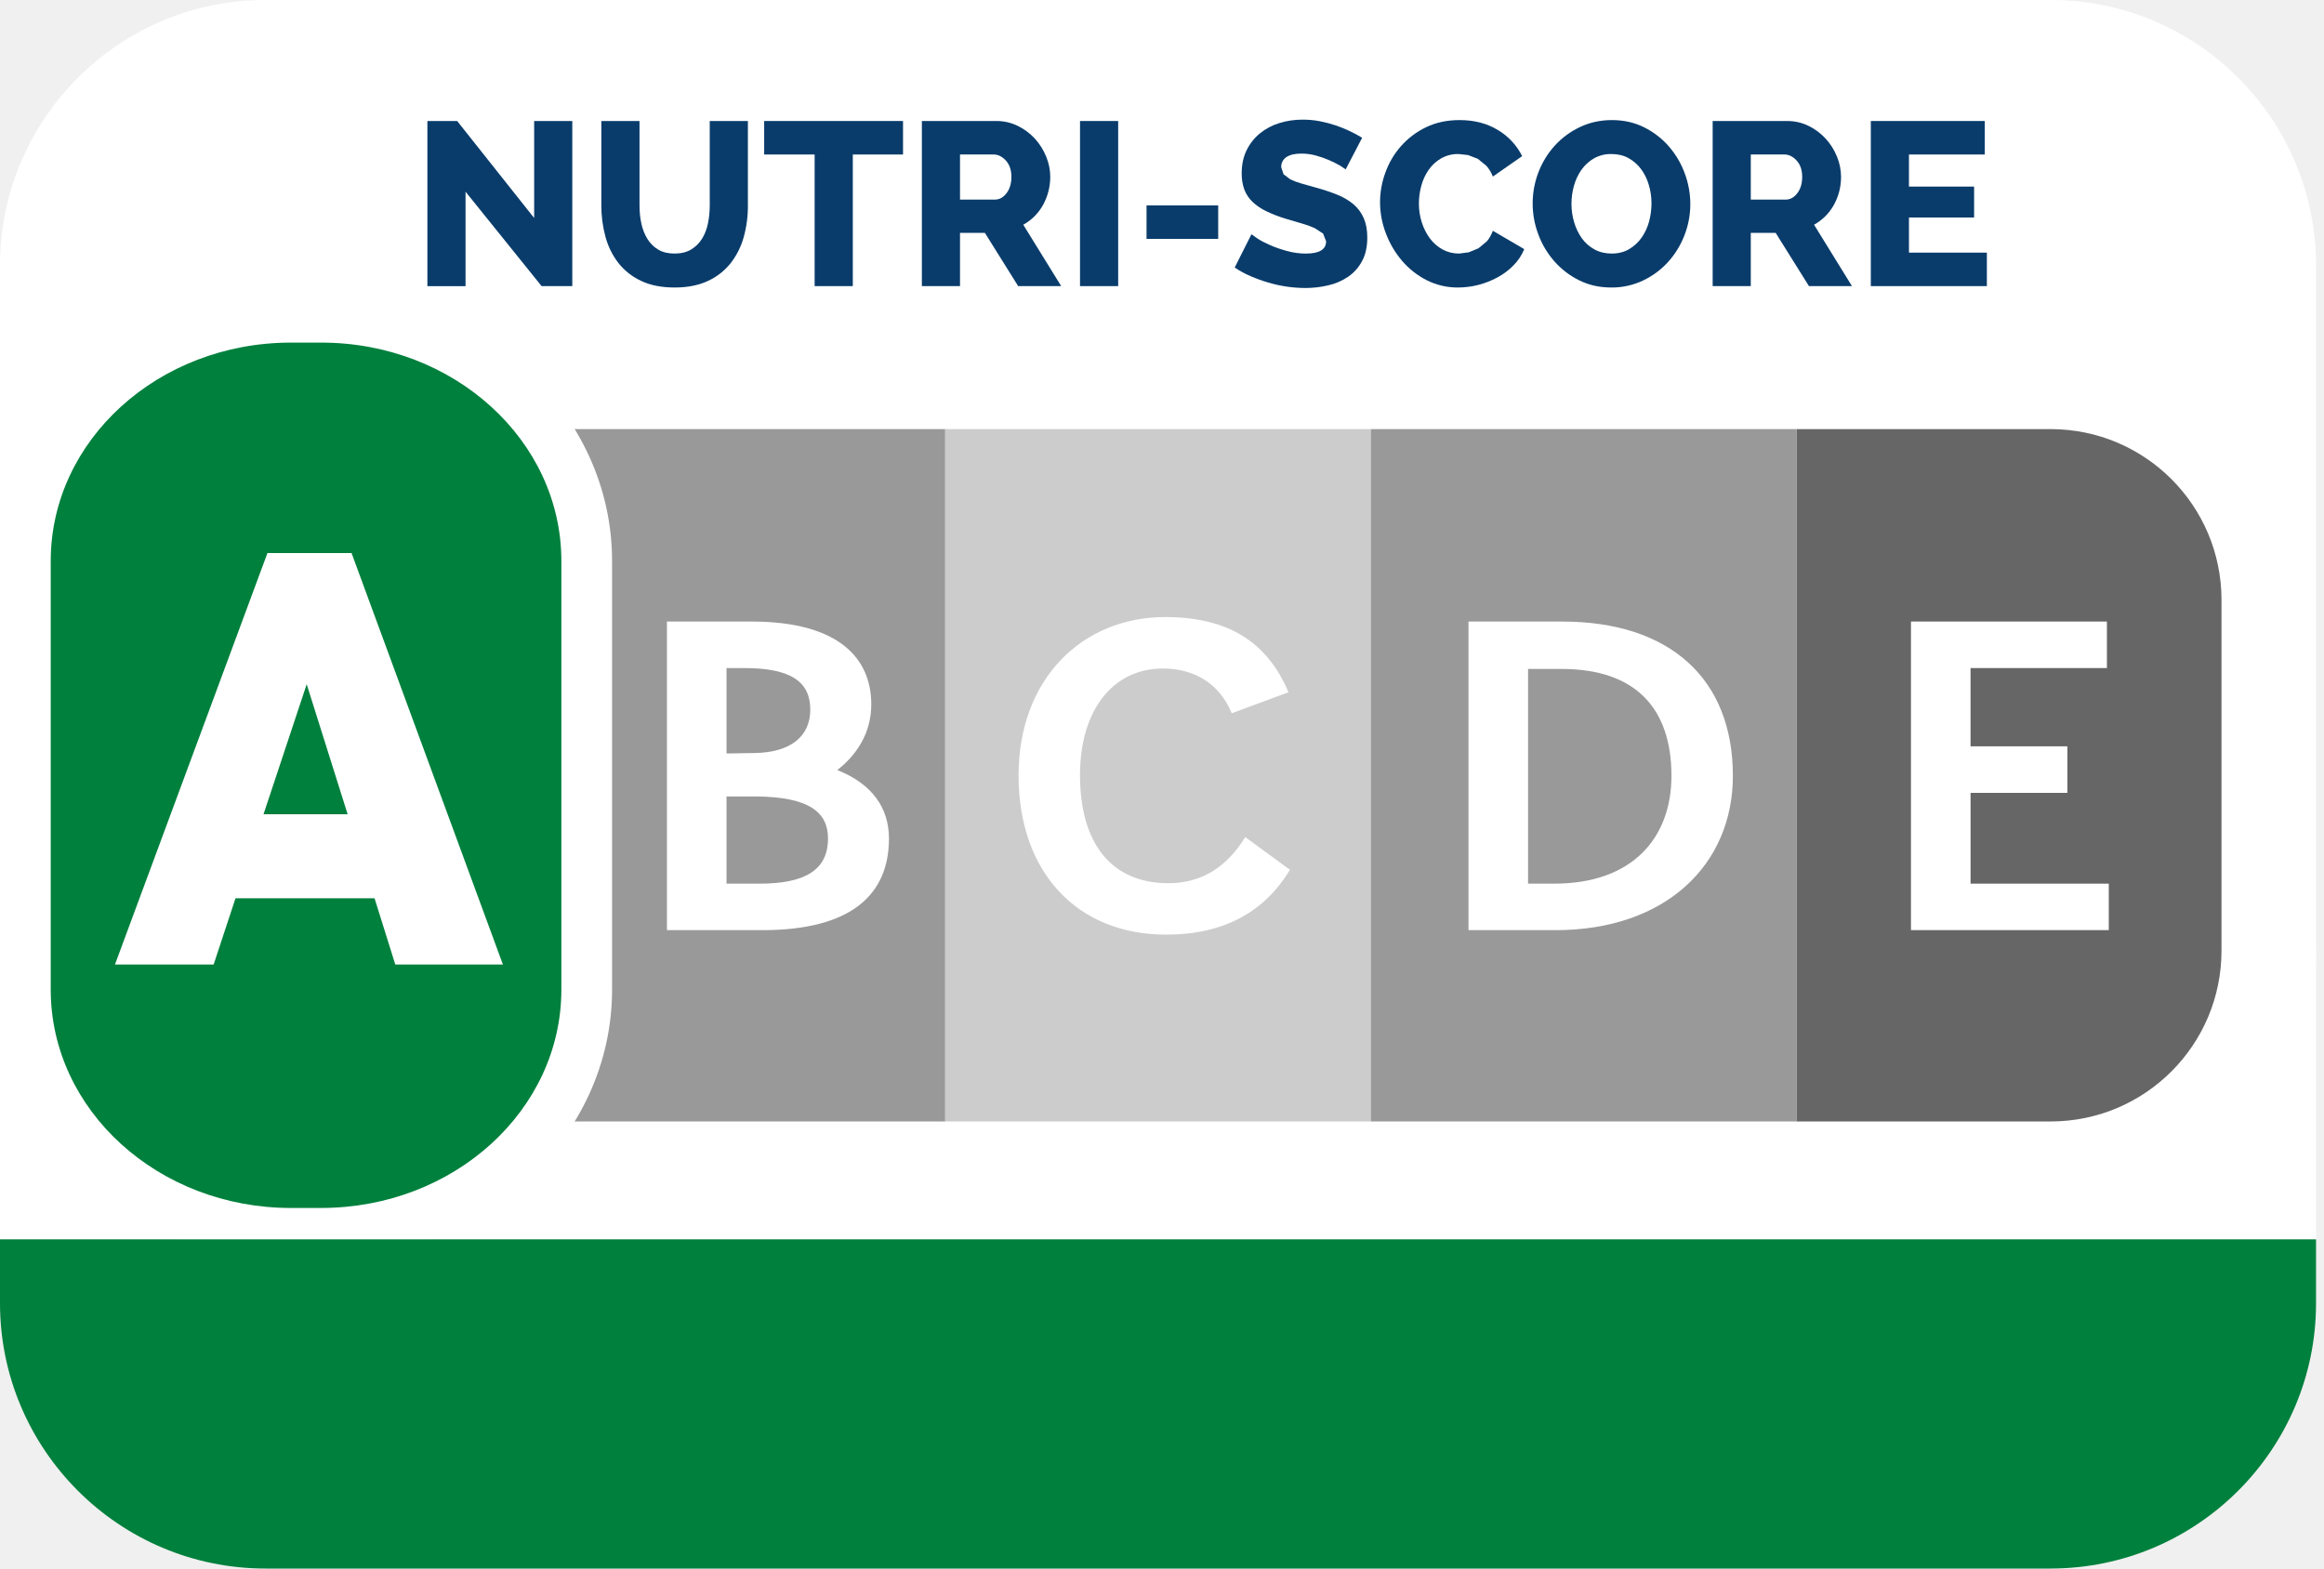
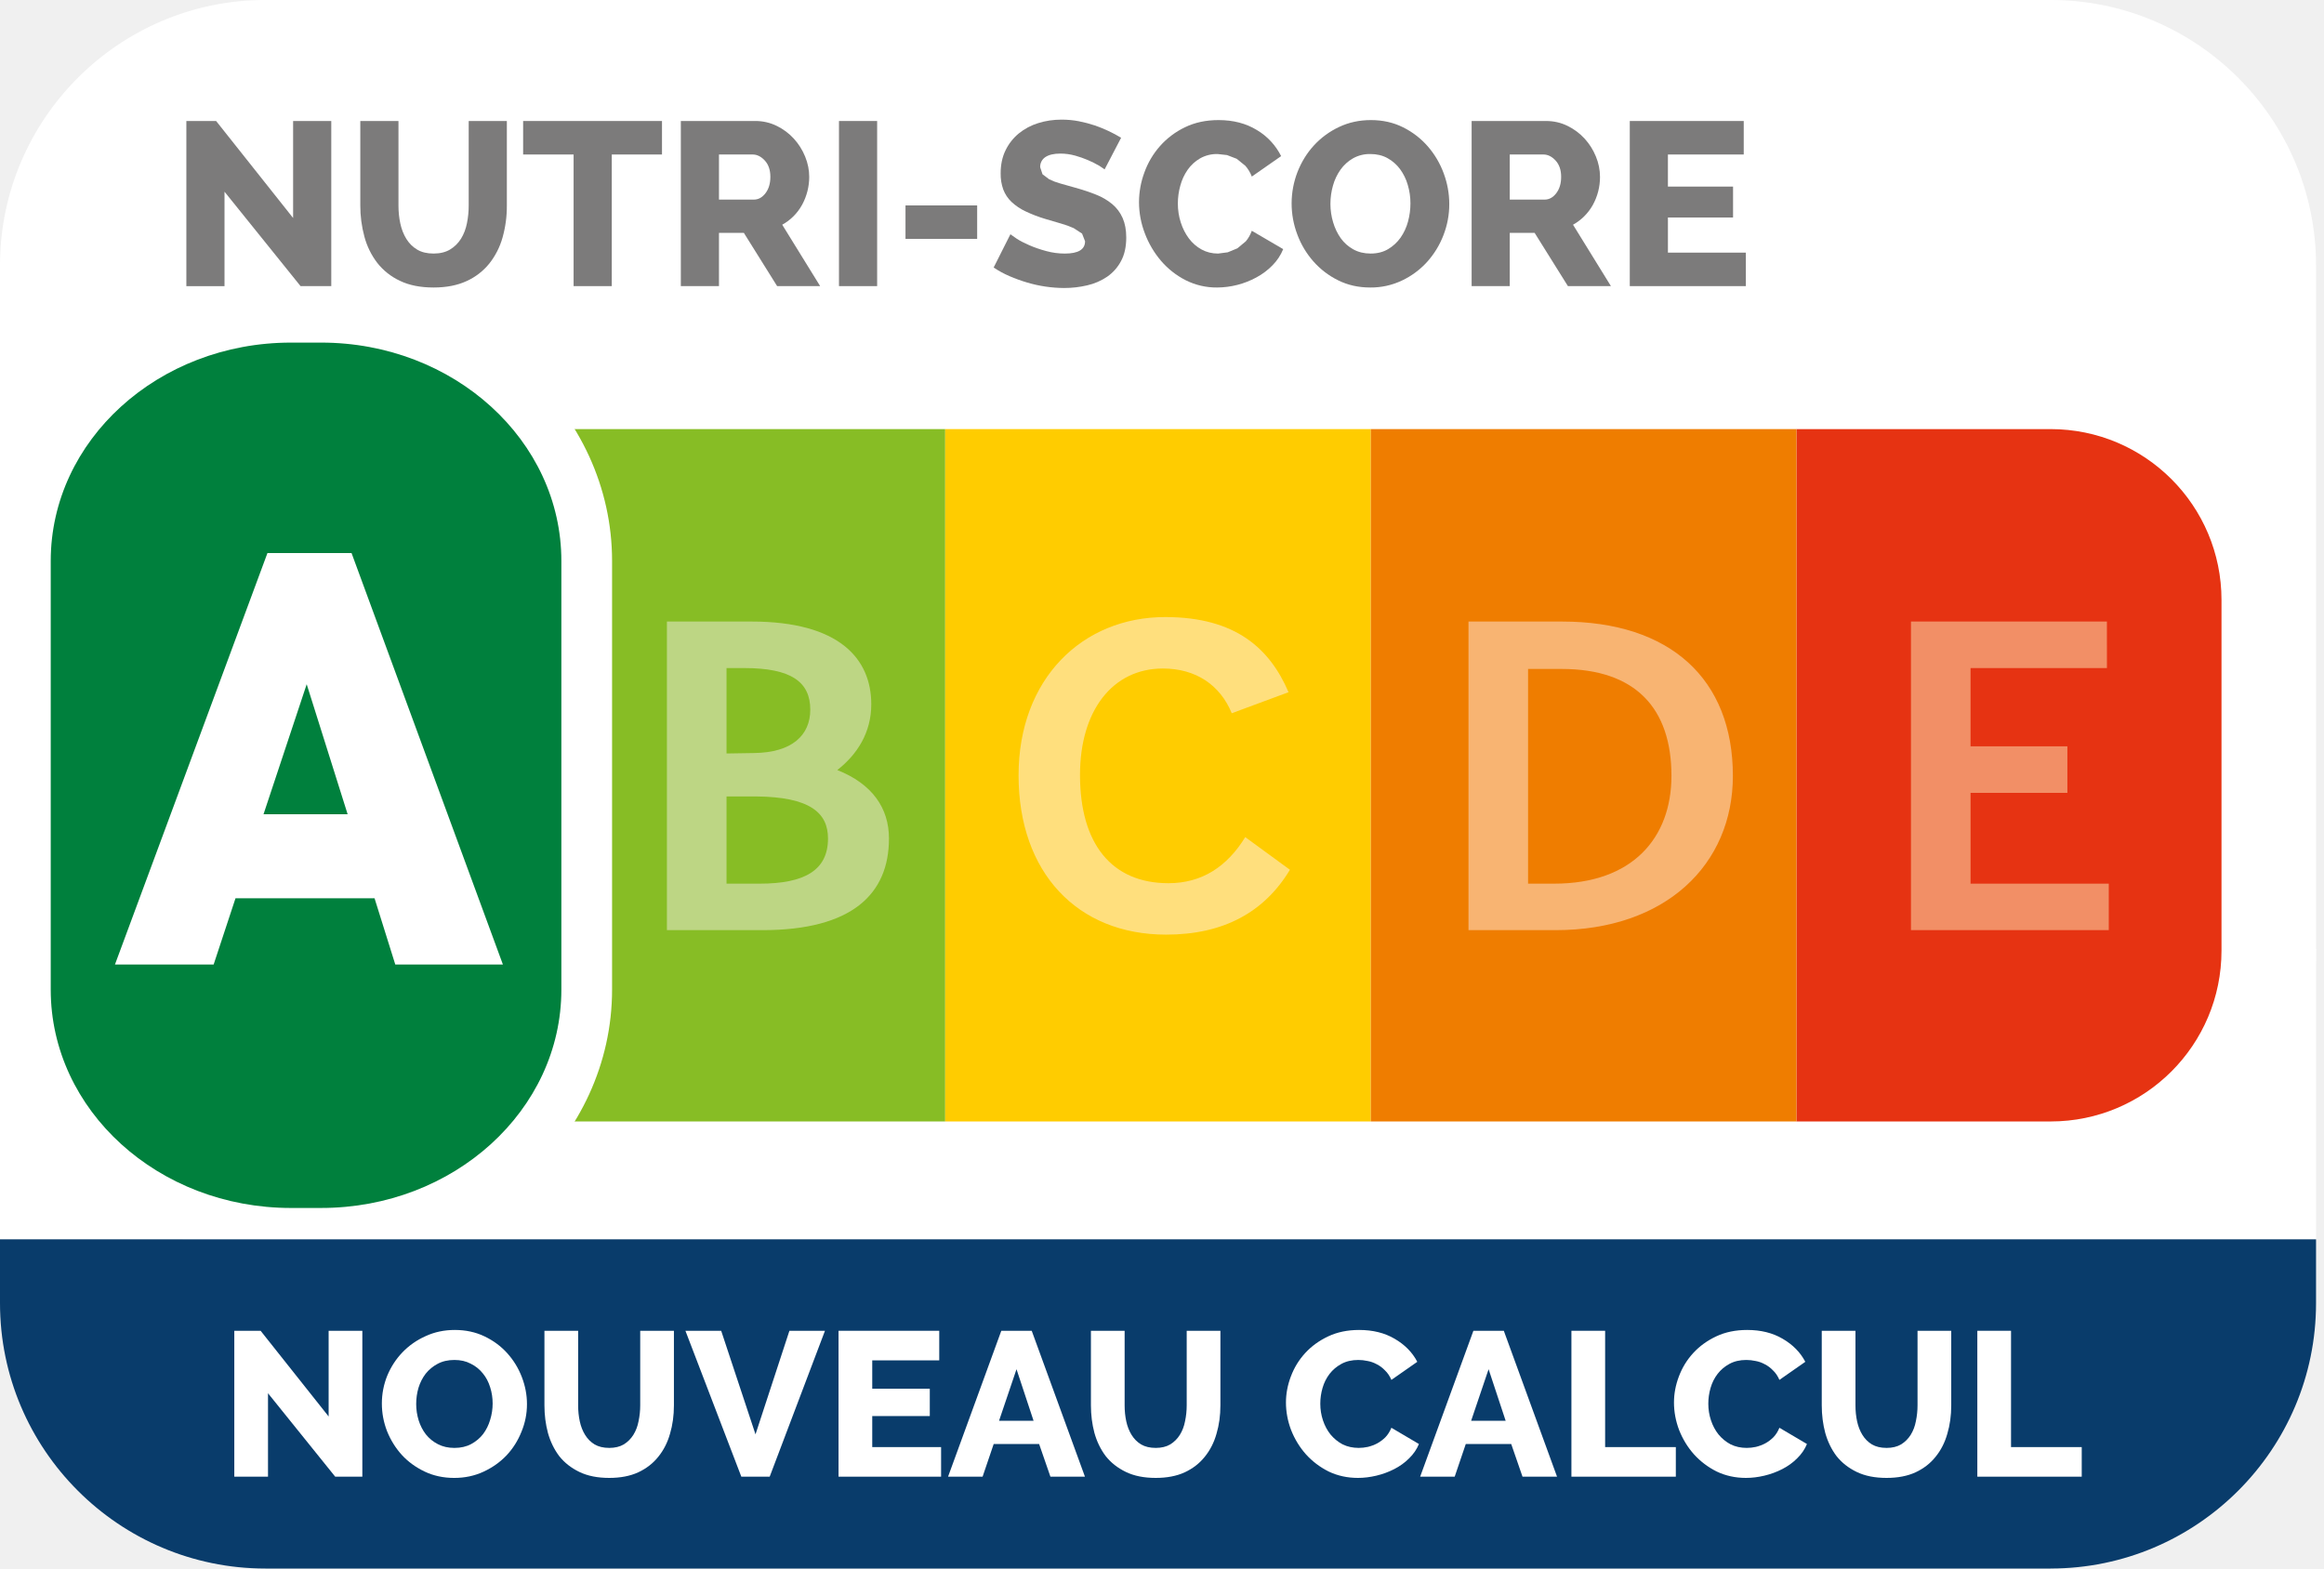
<svg xmlns="http://www.w3.org/2000/svg" id="svg2032" width="240" height="162" version="1.1" viewBox="0 0 240 162">
  <rect style="fill:#ffffff;fill-opacity:1;stroke:none;stroke-width:2.653;stroke-linecap:round;stroke-linejoin:round;paint-order:stroke fill markers" id="rect18499" width="239.178" height="30" x="0" y="98" />
  <defs id="defs2029">
    <clipPath id="clipPath1836" clipPathUnits="userSpaceOnUse">
      <path id="path1838" stroke-width="1" d="M-576.406-131.683h841.89v595.276h-841.89z" />
    </clipPath>
    <clipPath id="clipPath1817" clipPathUnits="userSpaceOnUse">
      <path id="path1819" stroke-width="1" d="M-480.445-91.617h841.89V503.66h-841.89z" />
    </clipPath>
    <clipPath id="clipPath1872" clipPathUnits="userSpaceOnUse">
      <path id="path1874" stroke-width="1" d="M-488.313-132.237h841.89v595.276h-841.89z" />
    </clipPath>
    <clipPath id="clipPath1878" clipPathUnits="userSpaceOnUse">
      <path id="path1880" stroke-width="1" d="M-519.714-136.177h841.89V459.1h-841.89z" />
    </clipPath>
    <clipPath id="clipPath1886" clipPathUnits="userSpaceOnUse">
      <path id="path1888" stroke-width="1" d="M-521.325-134.642h841.89v595.276h-841.89z" />
    </clipPath>
    <clipPath id="clipPath1892" clipPathUnits="userSpaceOnUse">
      <path id="path1894" stroke-width="1" d="M-532.144-130.648h841.89v595.276h-841.89z" />
    </clipPath>
    <clipPath id="clipPath1898" clipPathUnits="userSpaceOnUse">
      <path id="path1900" stroke-width="1" d="M-500.02-102.749h841.89v595.276h-841.89z" />
    </clipPath>
    <clipPath id="clipPath1904" clipPathUnits="userSpaceOnUse">
      <path id="path1906" stroke-width="1" d="M-522.55-115.224h841.89v595.276h-841.89z" />
    </clipPath>
    <clipPath id="clipPath1910" clipPathUnits="userSpaceOnUse">
      <path id="path1912" stroke-width="1" d="M-561.373-85.195h841.89v595.276h-841.89z" />
    </clipPath>
    <clipPath id="clipPath1916" clipPathUnits="userSpaceOnUse">
      <path id="path1918" stroke-width="1" d="M-562.786-87.568h841.89v595.276h-841.89z" />
    </clipPath>
    <clipPath id="clipPath1593" clipPathUnits="userSpaceOnUse">
      <path id="path1595" stroke-width="1" d="M-503.056-291.81h841.89v595.277h-841.89z" />
    </clipPath>
    <clipPath id="clipPath1929" clipPathUnits="userSpaceOnUse">
      <path id="path1931" stroke-width="1" d="M-503.055-239.322h841.89v595.276h-841.89z" />
    </clipPath>
    <clipPath id="clipPath1605" clipPathUnits="userSpaceOnUse">
      <path id="path1607" stroke-width="1" d="M-427.382-279.942h841.89v595.276h-841.89z" />
    </clipPath>
    <clipPath id="clipPath1618" clipPathUnits="userSpaceOnUse">
      <path id="path1620" stroke-width="1" d="M-458.785-283.881h841.89v595.276h-841.89z" />
    </clipPath>
    <clipPath id="clipPath1611" clipPathUnits="userSpaceOnUse">
      <path id="path1613" stroke-width="1" d="M-460.394-282.347h841.89v595.276h-841.89z" />
    </clipPath>
    <clipPath id="clipPath1599" clipPathUnits="userSpaceOnUse">
      <path id="path1601" stroke-width="1" d="M-471.214-278.353h841.89v595.276h-841.89z" />
    </clipPath>
    <clipPath id="clipPath1624" clipPathUnits="userSpaceOnUse">
      <path id="path1626" stroke-width="1" d="M-441.091-250.452h841.89v595.276h-841.89z" />
    </clipPath>
    <clipPath id="clipPath1630" clipPathUnits="userSpaceOnUse">
      <path id="path1632" stroke-width="1" d="M-461.62-262.929h841.89v595.276h-841.89z" />
    </clipPath>
    <clipPath id="clipPath1636" clipPathUnits="userSpaceOnUse">
      <path id="path1638" stroke-width="1" d="M-478.601-250.452h841.89v595.276h-841.89z" />
    </clipPath>
    <clipPath id="clipPath1642" clipPathUnits="userSpaceOnUse">
      <path id="path1644" stroke-width="1" d="M-420.708-232.9h841.89v595.276h-841.89z" />
    </clipPath>
    <clipPath id="clipPath1922" clipPathUnits="userSpaceOnUse">
      <path id="path1924" stroke-width="1" d="M-422.121-235.273h841.89v595.276h-841.89z" />
    </clipPath>
  </defs>
-   <path id="path126" fill="#ffffff" d="M 211.77,-0.003 H 27.413 C 12.299,-0.003 0,12.296 0,27.407 v 70.77 l 0.005,0.008 v 4.023 c 0,15.324 13.476,27.79 30.04,27.79 h 3.119 c 5.958,0 11.501,-1.633 16.175,-4.41 h 162.43 c 15.113,0 27.409,-12.296 27.409,-27.412 V 27.408 c 0,-15.112 -12.296,-27.41 -27.408,-27.41" clip-path="url(#clipPath1593)" style="fill-opacity:1;fill-rule:nonzero;stroke:none" />
-   <path id="path130" fill="#e63312" d="M 211.768,115.826 H 185.516 V 44.318 h 26.252 a 17.647,17.647 0 0 1 17.647,17.647 v 36.211 a 17.647,17.647 0 0 1 -17.647,17.65" clip-path="url(#clipPath1929)" style="fill-opacity:1;fill-rule:nonzero;stroke:none;fill:#666666" />
-   <path id="path134" fill="#f28f66" d="m 217.582,64.192 h -20.236 v 31.874 h 20.428 V 91.265 H 203.5 v -9.38 h 9.999 v -4.803 h -10 v -8.084 h 14.084 z" style="fill-opacity:1;fill-rule:nonzero;stroke:none;fill:#ffffff" />
-   <path id="path138" fill="#7c7b7b" d="m 48.077,19.799 v 9.754 h -3.94 V 12.497 h 3.074 l 7.951,10.018 V 12.497 h 3.94 V 29.55 h -3.172 z" style="fill-opacity:1;fill-rule:nonzero;stroke:none;fill:#093c6b" />
-   <path id="path150" fill="#7c7b7b" d="m 44.775,26.187 c 0.674,0 1.24,-0.139 1.706,-0.419 0.464,-0.28 0.841,-0.653 1.13,-1.117 0.287,-0.465 0.492,-0.997 0.611,-1.597 0.122,-0.6 0.181,-1.214 0.181,-1.839 v -8.718 h 3.94 v 8.718 a 11.894,11.894 0 0 1 -0.444,3.315 7.67,7.67 0 0 1 -1.37,2.692 6.422,6.422 0 0 1 -2.355,1.814 c -0.951,0.437 -2.086,0.658 -3.399,0.658 -1.359,0 -2.52,-0.23 -3.482,-0.695 a 6.422,6.422 0 0 1 -2.341,-1.86 7.71,7.71 0 0 1 -1.322,-2.704 12.15,12.15 0 0 1 -0.422,-3.22 v -8.718 h 3.942 v 8.718 c 0,0.656 0.062,1.283 0.192,1.876 0.128,0.59 0.337,1.121 0.624,1.585 0.29,0.465 0.66,0.832 1.117,1.103 0.454,0.274 1.022,0.408 1.692,0.408" clip-path="url(#clipPath1605)" style="fill-opacity:1;fill-rule:nonzero;stroke:none;fill:#093c6b" transform="translate(24.89219)" />
-   <path id="path154" fill="#7c7b7b" d="m 93.256,15.957 h -5.186 V 29.55 h -3.942 V 15.957 h -5.212 v -3.46 h 14.34 z" style="fill-opacity:1;fill-rule:nonzero;stroke:none;fill:#093c6b" />
-   <path id="path166" fill="#7c7b7b" d="M 95.202,29.55 V 12.497 h 7.684 a 4.965,4.965 0 0 1 2.224,0.507 c 0.68,0.333 1.267,0.775 1.766,1.32 0.494,0.543 0.882,1.16 1.163,1.849 0.282,0.688 0.421,1.384 0.421,2.09 a 5.991,5.991 0 0 1 -0.746,2.906 5.208,5.208 0 0 1 -2.041,2.041 l 3.917,6.34 h -4.444 l -3.436,-5.499 h -2.569 v 5.5 z m 3.939,-8.935 h 3.601 c 0.466,0 0.865,-0.218 1.203,-0.66 0.335,-0.441 0.503,-1.004 0.503,-1.692 0,-0.706 -0.192,-1.265 -0.574,-1.684 -0.386,-0.415 -0.803,-0.622 -1.25,-0.622 h -3.483 z" style="fill-opacity:1;fill-rule:nonzero;stroke:none;fill:#093c6b" />
-   <path id="path168" fill="#7c7b7b" d="m 111.534,12.497 h 3.94 V 29.55 h -3.94 z" style="fill-opacity:1;fill-rule:nonzero;stroke:none;fill:#093c6b" />
-   <path id="path170" fill="#7c7b7b" d="m 118.404,21.215 h 7.399 v 3.46 h -7.4 z" style="fill-opacity:1;fill-rule:nonzero;stroke:none;fill:#093c6b" />
-   <path id="path182" fill="#7c7b7b" d="m 114.074,17.495 -0.53,-0.362 a 10.725,10.725 0 0 0 -2.497,-1.057 5.68,5.68 0 0 0 -1.536,-0.214 c -0.675,0 -1.19,0.119 -1.552,0.36 a 1.185,1.185 0 0 0 -0.538,1.057 l 0.24,0.721 0.685,0.514 a 6.201,6.201 0 0 0 1.103,0.422 c 0.441,0.128 0.949,0.273 1.527,0.432 0.817,0.225 1.551,0.468 2.209,0.733 a 6.108,6.108 0 0 1 1.682,0.984 c 0.463,0.393 0.82,0.87 1.068,1.43 0.247,0.56 0.373,1.234 0.373,2.017 0,0.96 -0.181,1.772 -0.541,2.436 a 4.55,4.55 0 0 1 -1.43,1.611 6.042,6.042 0 0 1 -2.052,0.89 10.26,10.26 0 0 1 -2.39,0.276 13.622,13.622 0 0 1 -3.82,-0.565 15.756,15.756 0 0 1 -1.825,-0.66 9.96,9.96 0 0 1 -1.635,-0.89 l 1.73,-3.435 0.649,0.456 c 0.35,0.228 0.783,0.45 1.297,0.673 0.512,0.225 1.088,0.426 1.728,0.6 a 7.311,7.311 0 0 0 1.946,0.265 c 1.395,0 2.09,-0.425 2.09,-1.273 l -0.311,-0.792 -0.865,-0.563 a 9.249,9.249 0 0 0 -1.298,-0.47 l -1.633,-0.48 a 14.18,14.18 0 0 1 -2.04,-0.782 5.612,5.612 0 0 1 -1.444,-0.971 3.497,3.497 0 0 1 -0.852,-1.273 4.705,4.705 0 0 1 -0.274,-1.682 c 0,-0.898 0.166,-1.688 0.504,-2.377 a 5.154,5.154 0 0 1 1.368,-1.743 5.917,5.917 0 0 1 2.006,-1.068 c 0.759,-0.24 1.562,-0.36 2.414,-0.36 0.609,0 1.2,0.055 1.776,0.166 0.579,0.114 1.126,0.258 1.647,0.432 a 14.163,14.163 0 0 1 2.725,1.274 z" clip-path="url(#clipPath1618)" style="fill-opacity:1;fill-rule:nonzero;stroke:none;fill:#093c6b" transform="translate(24.89219)" />
-   <path id="path186" fill="#7c7b7b" d="m 117.625,20.88 a 8.89,8.89 0 0 1 0.554,-3.063 8.39,8.39 0 0 1 1.609,-2.725 8.125,8.125 0 0 1 2.582,-1.947 c 1.017,-0.496 2.173,-0.743 3.469,-0.743 1.522,0 2.844,0.344 3.965,1.032 a 6.494,6.494 0 0 1 2.498,2.69 l -3.027,2.112 a 3.614,3.614 0 0 0 -0.671,-1.116 l -0.89,-0.72 -0.997,-0.384 -0.973,-0.108 a 3.509,3.509 0 0 0 -1.825,0.457 4.038,4.038 0 0 0 -1.274,1.176 5.248,5.248 0 0 0 -0.754,1.633 6.845,6.845 0 0 0 -0.254,1.85 c 0,0.673 0.1,1.321 0.3,1.946 0.199,0.624 0.481,1.176 0.84,1.657 0.36,0.479 0.797,0.86 1.31,1.141 0.511,0.28 1.08,0.42 1.705,0.42 l 0.998,-0.13 0.995,-0.411 0.867,-0.72 c 0.254,-0.295 0.464,-0.662 0.623,-1.092 l 3.241,1.895 a 5.113,5.113 0 0 1 -1.116,1.684 6.894,6.894 0 0 1 -1.669,1.247 8.569,8.569 0 0 1 -4.036,1.033 7.062,7.062 0 0 1 -3.255,-0.755 8.35,8.35 0 0 1 -2.546,-2.006 9.52,9.52 0 0 1 -1.666,-2.833 8.997,8.997 0 0 1 -0.603,-3.22" clip-path="url(#clipPath1611)" style="fill-opacity:1;fill-rule:nonzero;stroke:none;fill:#093c6b" transform="translate(24.89219)" />
-   <path id="path190" fill="#7c7b7b" d="m 141.502,29.694 c -1.218,0 -2.321,-0.247 -3.314,-0.744 a 8.275,8.275 0 0 1 -2.558,-1.957 8.836,8.836 0 0 1 -1.657,-2.776 9.017,9.017 0 0 1 0.022,-6.46 c 0.41,-1.039 0.977,-1.96 1.706,-2.751 a 8.314,8.314 0 0 1 2.595,-1.896 c 1,-0.472 2.092,-0.708 3.279,-0.708 1.214,0 2.321,0.247 3.312,0.743 a 8.24,8.24 0 0 1 2.56,1.97 8.91,8.91 0 0 1 1.644,2.786 9.104,9.104 0 0 1 0.576,3.171 8.791,8.791 0 0 1 -0.611,3.242 8.893,8.893 0 0 1 -1.693,2.752 8.289,8.289 0 0 1 -2.582,1.908 7.472,7.472 0 0 1 -3.279,0.72 m -4.109,-8.644 c 0,0.655 0.093,1.29 0.278,1.907 0.183,0.617 0.448,1.165 0.79,1.648 a 3.928,3.928 0 0 0 1.3,1.152 c 0.519,0.287 1.117,0.43 1.787,0.43 0.689,0 1.291,-0.152 1.803,-0.457 0.512,-0.302 0.94,-0.7 1.287,-1.187 a 5.284,5.284 0 0 0 0.768,-1.657 7.26,7.26 0 0 0 0.251,-1.885 c 0,-0.657 -0.094,-1.295 -0.278,-1.91 a 5.131,5.131 0 0 0 -0.803,-1.634 4.034,4.034 0 0 0 -1.297,-1.13 c -0.512,-0.28 -1.097,-0.419 -1.753,-0.419 a 3.53,3.53 0 0 0 -1.8,0.444 4.094,4.094 0 0 0 -1.287,1.165 5.34,5.34 0 0 0 -0.781,1.644 6.923,6.923 0 0 0 -0.265,1.889" clip-path="url(#clipPath1599)" style="fill-opacity:1;fill-rule:nonzero;stroke:none;fill:#093c6b" transform="translate(24.89219)" />
-   <path id="path194" fill="#7c7b7b" d="M 176.867,29.55 V 12.497 h 7.684 c 0.801,0 1.54,0.17 2.225,0.507 a 5.904,5.904 0 0 1 1.765,1.32 c 0.495,0.543 0.883,1.16 1.163,1.849 a 5.539,5.539 0 0 1 0.422,2.09 6.08,6.08 0 0 1 -0.192,1.525 6.029,6.029 0 0 1 -0.552,1.381 5.274,5.274 0 0 1 -2.043,2.041 l 3.914,6.34 h -4.442 l -3.438,-5.499 h -2.569 v 5.5 z m 3.937,-8.935 h 3.604 c 0.463,0 0.863,-0.218 1.2,-0.66 0.338,-0.441 0.504,-1.004 0.504,-1.692 0,-0.706 -0.192,-1.265 -0.574,-1.684 -0.386,-0.415 -0.803,-0.622 -1.25,-0.622 h -3.484 z" style="fill-opacity:1;fill-rule:nonzero;stroke:none;fill:#093c6b" />
-   <path id="path198" fill="#7c7b7b" d="m 205.185,26.092 v 3.458 h -11.985 V 12.497 h 11.768 v 3.46 h -7.83 v 3.314 h 6.727 v 3.193 h -6.726 v 3.628 z" style="fill-opacity:1;fill-rule:nonzero;stroke:none;fill:#093c6b" />
-   <path id="path200" fill="#87bd25" d="M 97.614,115.826 H 53.664 V 44.318 h 43.95 z" style="fill-opacity:1;fill-rule:nonzero;stroke:none;fill:#999999" />
-   <path id="path202" fill="#ffcc00" d="M 141.566,115.826 H 97.614 V 44.318 h 43.952 z" style="fill-opacity:1;fill-rule:nonzero;stroke:none;fill:#cccccc" />
-   <path id="path204" fill="#ef7d00" d="m 185.516,115.826 h -43.95 V 44.318 h 43.95 z" style="fill-opacity:1;fill-rule:nonzero;stroke:none;fill:#999999" />
-   <path id="path216" fill="#bdd684" d="m 75.028,91.265 v -9.008 h 3.028 c 5.622,0.044 7.452,1.708 7.452,4.343 0,3.277 -2.406,4.665 -7.068,4.665 z m 0,-13.444 v -8.823 h 1.827 c 4.855,0 6.823,1.433 6.823,4.297 0,2.633 -1.873,4.433 -5.814,4.48 z m 2.597,-13.627 h -8.752 v 31.873 h 9.856 c 9.277,0 13.075,-3.741 13.075,-9.467 0,-3.145 -1.73,-5.637 -5.336,-7.069 2.068,-1.617 3.509,-3.88 3.509,-6.79 0,-4.714 -3.317,-8.547 -12.352,-8.547" clip-path="url(#clipPath1624)" style="fill-opacity:1;fill-rule:nonzero;stroke:none;fill:#ffffff" />
-   <path id="path220" fill="#ffdf7d" d="m 120.33,63.73 c -8.555,0 -15.142,6.376 -15.142,16.353 0,10.027 6.06,16.447 15.237,16.447 5.915,0 10.145,-2.31 12.786,-6.7 l -4.614,-3.372 c -1.874,3.05 -4.469,4.76 -7.931,4.76 -5.866,0 -9.134,-4.067 -9.134,-11.181 0,-6.652 3.368,-10.992 8.558,-10.992 3.414,0 5.914,1.708 7.115,4.619 l 5.863,-2.172 c -1.922,-4.48 -5.43,-7.761 -12.737,-7.761" clip-path="url(#clipPath1630)" style="fill-opacity:1;fill-rule:nonzero;stroke:none;fill:#ffffff" />
-   <path id="path224" fill="#f8b472" d="M 157.804,91.265 V 69.09 h 3.462 c 7.642,0 11.345,4.065 11.345,11.04 0,6.376 -3.992,11.134 -12.113,11.134 z m 3.51,-27.07 h -9.663 v 31.872 h 8.99 c 11.392,0 18.314,-6.788 18.314,-15.936 0,-9.976 -6.441,-15.937 -17.64,-15.937" clip-path="url(#clipPath1636)" style="fill-opacity:1;fill-rule:nonzero;stroke:none;fill:#ffffff" />
-   <path id="path228" fill="#ffffff" d="M 30.048,129.998 C 13.48,129.998 0.005,117.532 0.005,102.21 V 57.936 c 0,-15.324 13.476,-27.79 30.043,-27.79 h 3.118 c 16.566,0 30.043,12.466 30.043,27.79 v 44.274 c 0,15.322 -13.477,27.788 -30.043,27.788 z" clip-path="url(#clipPath1642)" style="fill-opacity:1;fill-rule:nonzero;stroke:none" />
-   <path id="path232" fill="#00803d" d="m 33.166,124.761 h -3.118 c -13.702,0 -24.809,-10.096 -24.809,-22.55 V 57.935 c 0,-12.455 11.107,-22.551 24.809,-22.551 h 3.118 c 13.7,0 24.806,10.096 24.806,22.55 v 44.275 c 0,12.455 -11.107,22.551 -24.806,22.551" clip-path="url(#clipPath1922)" style="fill-opacity:1;fill-rule:nonzero;stroke:none" />
-   <path id="path236" fill="#ffffff" d="M 11.873,99.613 27.62,57.119 h 8.684 l 15.63,42.494 H 40.82 L 38.68,92.776 H 24.32 l -2.256,6.837 z M 27.214,84.095 H 35.9 L 31.672,70.667 Z" style="fill-opacity:1;fill-rule:nonzero;stroke:none" />
-   <path id="path16330" clip-path="url(#clipPath1593)" style="fill:#00803d;fill-opacity:1;fill-rule:nonzero;stroke:none" d="M 0 33.997 L 0 27.407 C 2.3684734e-15 12.296 12.298 -0.003 27.412 -0.003 L 211.77 -0.003 L 211.77 -0.001 C 226.882 -0.001 239.178 12.295 239.178 27.407 L 239.178 33.997 L 0 33.997 z " transform="matrix(1,0,0,-1,0,161.997)" />
-   <g aria-label="NEW CALCULATION" id="text18503" style="font-size:21.224px;line-height:1.25;font-family:'Open Sans';-inkscape-font-specification:'Open Sans';stroke-width:0.531" />
+   <g id="layer1">
+     <g id="g2543" fill-opacity="1" fill-rule="nonzero" stroke="none">
+       <path id="path126" fill="#fff" d="M211.77-.003H27.413C12.299-.003 0 12.296 0 27.407v70.77l.005.008v4.023c0 15.324 13.476 27.79 30.04 27.79h3.119c5.958 0 11.501-1.633 16.175-4.41h162.43c15.113 0 27.409-12.296 27.409-27.412V27.408c0-15.112-12.296-27.41-27.408-27.41" clip-path="url(#clipPath1593)" />
+       <path id="path130" fill="#e63312" d="M211.768 115.826h-26.252V44.318h26.252a17.647 17.647 0 0 1 17.647 17.647v36.211a17.647 17.647 0 0 1-17.647 17.65" clip-path="url(#clipPath1929)" />
+       <path id="path134" fill="#f28f66" d="M217.582 64.192h-20.236v31.874h20.428v-4.801H203.5v-9.38h9.999v-4.803h-10v-8.084h14.084z" />
+       <path id="path138" fill="#7c7b7b" d="M23.185 19.799v9.754h-3.94V12.497h3.074l7.951 10.018V12.497h3.94V29.55h-3.172z" />
+       <path id="path150" fill="#7c7b7b" d="M44.775 26.187c.674 0 1.24-.139 1.706-.419.464-.28.841-.653 1.13-1.117.287-.465.492-.997.611-1.597.122-.6.181-1.214.181-1.839v-8.718h3.94v8.718a11.894 11.894 0 0 1-.444 3.315 7.67 7.67 0 0 1-1.37 2.692 6.422 6.422 0 0 1-2.355 1.814c-.951.437-2.086.658-3.399.658-1.359 0-2.52-.23-3.482-.695a6.422 6.422 0 0 1-2.341-1.86 7.71 7.71 0 0 1-1.322-2.704 12.15 12.15 0 0 1-.422-3.22v-8.718h3.942v8.718c0 .656.062 1.283.192 1.876.128.59.337 1.121.624 1.585.29.465.66.832 1.117 1.103.454.274 1.022.408 1.692.408" clip-path="url(#clipPath1605)" />
+       <path id="path154" fill="#7c7b7b" d="M68.364 15.957h-5.186V29.55h-3.942V15.957h-5.212v-3.46h14.34z" />
+       <path id="path166" fill="#7c7b7b" d="M70.31 29.55V12.497h7.684a4.965 4.965 0 0 1 2.224.507c.68.333 1.267.775 1.766 1.32.494.543.882 1.16 1.163 1.849.282.688.421 1.384.421 2.09a5.991 5.991 0 0 1-.746 2.906 5.208 5.208 0 0 1-2.041 2.041l3.917 6.34h-4.444l-3.436-5.499h-2.569v5.5zm3.939-8.935h3.601c.466 0 .865-.218 1.203-.66.335-.441.503-1.004.503-1.692 0-.706-.192-1.265-.574-1.684-.386-.415-.803-.622-1.25-.622h-3.483z" />
+       <path id="path168" fill="#7c7b7b" d="M86.642 12.497h3.94V29.55h-3.94z" />
+       <path id="path170" fill="#7c7b7b" d="M93.512 21.215h7.399v3.46h-7.4z" />
+       <path id="path182" fill="#7c7b7b" d="M114.074 17.495l-.53-.362a10.725 10.725 0 0 0-2.497-1.057 5.68 5.68 0 0 0-1.536-.214c-.675 0-1.19.119-1.552.36a1.185 1.185 0 0 0-.538 1.057l.24.721.685.514a6.201 6.201 0 0 0 1.103.422c.441.128.949.273 1.527.432.817.225 1.551.468 2.209.733a6.108 6.108 0 0 1 1.682.984c.463.393.82.87 1.068 1.43.247.56.373 1.234.373 2.017 0 .96-.181 1.772-.541 2.436a4.55 4.55 0 0 1-1.43 1.611 6.042 6.042 0 0 1-2.052.89 10.26 10.26 0 0 1-2.39.276 13.622 13.622 0 0 1-3.82-.565 15.756 15.756 0 0 1-1.825-.66 9.96 9.96 0 0 1-1.635-.89l1.73-3.435.649.456c.35.228.783.45 1.297.673.512.225 1.088.426 1.728.6a7.311 7.311 0 0 0 1.946.265c1.395 0 2.09-.425 2.09-1.273l-.311-.792-.865-.563a9.249 9.249 0 0 0-1.298-.47l-1.633-.48a14.18 14.18 0 0 1-2.04-.782 5.612 5.612 0 0 1-1.444-.971 3.497 3.497 0 0 1-.852-1.273 4.705 4.705 0 0 1-.274-1.682c0-.898.166-1.688.504-2.377a5.154 5.154 0 0 1 1.368-1.743 5.917 5.917 0 0 1 2.006-1.068c.759-.24 1.562-.36 2.414-.36.609 0 1.2.055 1.776.166.579.114 1.126.258 1.647.432a14.163 14.163 0 0 1 2.725 1.274z" clip-path="url(#clipPath1618)" />
+       <path id="path186" fill="#7c7b7b" d="M117.625 20.88a8.89 8.89 0 0 1 .554-3.063 8.39 8.39 0 0 1 1.609-2.725 8.125 8.125 0 0 1 2.582-1.947c1.017-.496 2.173-.743 3.469-.743 1.522 0 2.844.344 3.965 1.032a6.494 6.494 0 0 1 2.498 2.69l-3.027 2.112a3.614 3.614 0 0 0-.671-1.116l-.89-.72-.997-.384-.973-.108a3.509 3.509 0 0 0-1.825.457 4.038 4.038 0 0 0-1.274 1.176 5.248 5.248 0 0 0-.754 1.633 6.845 6.845 0 0 0-.254 1.85c0 .673.1 1.321.3 1.946.199.624.481 1.176.84 1.657.36.479.797.86 1.31 1.141.511.28 1.08.42 1.705.42l.998-.13.995-.411.867-.72c.254-.295.464-.662.623-1.092l3.241 1.895a5.113 5.113 0 0 1-1.116 1.684 6.894 6.894 0 0 1-1.669 1.247 8.569 8.569 0 0 1-4.036 1.033 7.062 7.062 0 0 1-3.255-.755 8.35 8.35 0 0 1-2.546-2.006 9.52 9.52 0 0 1-1.666-2.833 8.997 8.997 0 0 1-.603-3.22" clip-path="url(#clipPath1611)" />
+       <path id="path190" fill="#7c7b7b" d="M141.502 29.694c-1.218 0-2.321-.247-3.314-.744a8.275 8.275 0 0 1-2.558-1.957 8.836 8.836 0 0 1-1.657-2.776 9.017 9.017 0 0 1 .022-6.46c.41-1.039.977-1.96 1.706-2.751a8.314 8.314 0 0 1 2.595-1.896c1-.472 2.092-.708 3.279-.708 1.214 0 2.321.247 3.312.743a8.24 8.24 0 0 1 2.56 1.97 8.91 8.91 0 0 1 1.644 2.786 9.104 9.104 0 0 1 .576 3.171 8.791 8.791 0 0 1-.611 3.242 8.893 8.893 0 0 1-1.693 2.752 8.289 8.289 0 0 1-2.582 1.908 7.472 7.472 0 0 1-3.279.72m-4.109-8.644c0 .655.093 1.29.278 1.907.183.617.448 1.165.79 1.648a3.928 3.928 0 0 0 1.3 1.152c.519.287 1.117.43 1.787.43.689 0 1.291-.152 1.803-.457.512-.302.94-.7 1.287-1.187a5.284 5.284 0 0 0 .768-1.657 7.26 7.26 0 0 0 .251-1.885c0-.657-.094-1.295-.278-1.91a5.131 5.131 0 0 0-.803-1.634 4.034 4.034 0 0 0-1.297-1.13c-.512-.28-1.097-.419-1.753-.419a3.53 3.53 0 0 0-1.8.444 4.094 4.094 0 0 0-1.287 1.165 5.34 5.34 0 0 0-.781 1.644 6.923 6.923 0 0 0-.265 1.889" clip-path="url(#clipPath1599)" />
+       <path id="path194" fill="#7c7b7b" d="M151.975 29.55V12.497h7.684c.801 0 1.54.17 2.225.507a5.904 5.904 0 0 1 1.765 1.32c.495.543.883 1.16 1.163 1.849a5.539 5.539 0 0 1 .422 2.09 6.08 6.08 0 0 1-.192 1.525 6.029 6.029 0 0 1-.552 1.381 5.274 5.274 0 0 1-2.043 2.041l3.914 6.34h-4.442l-3.438-5.499h-2.569v5.5zm3.937-8.935h3.604c.463 0 .863-.218 1.2-.66.338-.441.504-1.004.504-1.692 0-.706-.192-1.265-.574-1.684-.386-.415-.803-.622-1.25-.622h-3.484z" />
+       <path id="path198" fill="#7c7b7b" d="M180.293 26.092v3.458h-11.985V12.497h11.768v3.46h-7.83v3.314h6.727v3.193h-6.726v3.628z" />
+       <path id="path200" fill="#87bd25" d="M97.614 115.826h-43.95V44.318h43.95z" />
+       <path id="path202" fill="#fc0" d="M141.566 115.826H97.614V44.318h43.952z" />
+       <path id="path204" fill="#ef7d00" d="M185.516 115.826h-43.95V44.318h43.95z" />
+       <path id="path216" fill="#bdd684" d="M75.028 91.265v-9.008h3.028c5.622.044 7.452 1.708 7.452 4.343 0 3.277-2.406 4.665-7.068 4.665zm0-13.444v-8.823h1.827c4.855 0 6.823 1.433 6.823 4.297 0 2.633-1.873 4.433-5.814 4.48zm2.597-13.627h-8.752v31.873h9.856c9.277 0 13.075-3.741 13.075-9.467 0-3.145-1.73-5.637-5.336-7.069 2.068-1.617 3.509-3.88 3.509-6.79 0-4.714-3.317-8.547-12.352-8.547" clip-path="url(#clipPath1624)" />
+       <path id="path220" fill="#ffdf7d" d="M120.33 63.73c-8.555 0-15.142 6.376-15.142 16.353 0 10.027 6.06 16.447 15.237 16.447 5.915 0 10.145-2.31 12.786-6.7l-4.614-3.372c-1.874 3.05-4.469 4.76-7.931 4.76-5.866 0-9.134-4.067-9.134-11.181 0-6.652 3.368-10.992 8.558-10.992 3.414 0 5.914 1.708 7.115 4.619l5.863-2.172c-1.922-4.48-5.43-7.761-12.737-7.761" clip-path="url(#clipPath1630)" />
+       <path id="path224" fill="#f8b472" d="M157.804 91.265V69.09h3.462c7.642 0 11.345 4.065 11.345 11.04 0 6.376-3.992 11.134-12.113 11.134zm3.51-27.07h-9.663v31.872h8.99c11.392 0 18.314-6.788 18.314-15.936 0-9.976-6.441-15.937-17.64-15.937" clip-path="url(#clipPath1636)" />
+       <path id="path228" fill="#fff" d="M30.048 129.998C13.48 129.998.005 117.532.005 102.21V57.936c0-15.324 13.476-27.79 30.043-27.79h3.118c16.566 0 30.043 12.466 30.043 27.79v44.274c0 15.322-13.477 27.788-30.043 27.788z" clip-path="url(#clipPath1642)" />
+       <path id="path232" fill="#00803d" d="M33.166 124.761h-3.118c-13.702 0-24.809-10.096-24.809-22.55V57.935c0-12.455 11.107-22.551 24.809-22.551h3.118c13.7 0 24.806 10.096 24.806 22.55v44.275c0 12.455-11.107 22.551-24.806 22.551" clip-path="url(#clipPath1922)" />
+       <path id="path236" fill="#fff" d="M11.873 99.613L27.62 57.119h8.684l15.63 42.494H40.82l-2.14-6.837h-14.36l-2.256 6.837zm15.341-15.518H35.9l-4.228-13.428z" />
+     </g>
+   </g>
+   <path id="path16330" clip-path="url(#clipPath1593)" style="fill:#093c6b;fill-opacity:1;fill-rule:nonzero;stroke:none" d="M 0 33.997 L 0 27.407 C 2.3684734e-15 12.296 12.298 -0.003 27.412 -0.003 L 211.77 -0.003 L 211.77 -0.001 C 226.882 -0.001 239.178 12.295 239.178 27.407 L 239.178 33.997 L 0 33.997 z " transform="matrix(1,0,0,-1,0,161.997)" />
+   <g aria-label="NOUVEAU CALCUL" id="text18503" style="font-size:21.224px;line-height:1.25;font-family:'Open Sans';-inkscape-font-specification:'Open Sans';stroke-width:0.531">
+     <path d="m 27.677,143.896 v 8.617 h -3.481 v -15.069 h 2.717 l 7.025,8.851 v -8.851 h 3.481 v 15.069 h -2.802 z" style="font-weight:800;font-family:Raleway;-inkscape-font-specification:'Raleway Ultra-Bold';fill:#ffffff" id="path18799" />
+     <path d="m 46.906,152.641 q -1.677,0 -3.056,-0.658 -1.38,-0.658 -2.356,-1.719 -0.976,-1.082 -1.528,-2.462 -0.531,-1.38 -0.531,-2.844 0,-1.486 0.552,-2.865 0.573,-1.38 1.571,-2.42 1.019,-1.061 2.398,-1.677 1.38,-0.637 3.014,-0.637 1.677,0 3.056,0.658 1.38,0.658 2.356,1.74 0.976,1.082 1.507,2.462 0.531,1.38 0.531,2.802 0,1.486 -0.573,2.865 -0.552,1.38 -1.549,2.441 -0.998,1.04 -2.377,1.677 -1.38,0.637 -3.014,0.637 z m -3.926,-7.641 q 0,0.87 0.255,1.698 0.255,0.807 0.743,1.443 0.509,0.637 1.252,1.019 0.743,0.382 1.698,0.382 0.998,0 1.74,-0.403 0.743,-0.403 1.231,-1.04 0.488,-0.658 0.722,-1.464 0.255,-0.828 0.255,-1.677 0,-0.87 -0.255,-1.677 -0.255,-0.828 -0.764,-1.443 -0.509,-0.637 -1.252,-0.998 -0.722,-0.382 -1.677,-0.382 -0.998,0 -1.74,0.403 -0.722,0.382 -1.231,1.019 -0.488,0.637 -0.743,1.464 -0.233,0.807 -0.233,1.655 z" style="font-weight:800;font-family:Raleway;-inkscape-font-specification:'Raleway Ultra-Bold';fill:#ffffff" id="path18801" />
+     <path d="m 62.909,149.542 q 0.891,0 1.507,-0.361 0.616,-0.382 0.998,-0.998 0.382,-0.616 0.531,-1.401 0.17,-0.807 0.17,-1.634 v -7.704 h 3.481 v 7.704 q 0,1.571 -0.403,2.929 -0.382,1.358 -1.21,2.377 -0.807,1.019 -2.08,1.613 -1.252,0.573 -2.993,0.573 -1.804,0 -3.078,-0.616 -1.273,-0.616 -2.08,-1.634 -0.785,-1.04 -1.167,-2.398 -0.361,-1.358 -0.361,-2.844 v -7.704 h 3.481 v 7.704 q 0,0.87 0.17,1.655 0.17,0.785 0.552,1.401 0.382,0.616 0.976,0.976 0.616,0.361 1.507,0.361 z" style="font-weight:800;font-family:Raleway;-inkscape-font-specification:'Raleway Ultra-Bold';fill:#ffffff" id="path18803" />
+     <path d="m 74.477,137.444 3.544,10.697 3.502,-10.697 h 3.672 l -5.709,15.069 h -2.929 l -5.773,-15.069 z" style="font-weight:800;font-family:Raleway;-inkscape-font-specification:'Raleway Ultra-Bold';fill:#ffffff" id="path18805" />
+     <path d="m 97.187,149.457 v 3.056 H 86.596 v -15.069 h 10.4 v 3.056 h -6.919 v 2.929 h 5.943 v 2.823 h -5.943 v 3.205 z" style="font-weight:800;font-family:Raleway;-inkscape-font-specification:'Raleway Ultra-Bold';fill:#ffffff" id="path18807" />
+     <path d="m 103.405,137.444 h 3.141 l 5.497,15.069 h -3.566 l -1.167,-3.375 h -4.691 l -1.146,3.375 h -3.566 z m 3.332,9.296 -1.762,-5.327 -1.804,5.327 z" style="font-weight:800;font-family:Raleway;-inkscape-font-specification:'Raleway Ultra-Bold';fill:#ffffff" id="path18809" />
+     <path d="m 119.345,149.542 q 0.891,0 1.507,-0.361 0.616,-0.382 0.998,-0.998 0.382,-0.616 0.531,-1.401 0.17,-0.807 0.17,-1.634 v -7.704 h 3.481 v 7.704 q 0,1.571 -0.403,2.929 -0.382,1.358 -1.21,2.377 -0.807,1.019 -2.08,1.613 -1.252,0.573 -2.993,0.573 -1.804,0 -3.078,-0.616 -1.273,-0.616 -2.08,-1.634 -0.785,-1.04 -1.167,-2.398 -0.361,-1.358 -0.361,-2.844 v -7.704 h 3.481 v 7.704 q 0,0.87 0.17,1.655 0.17,0.785 0.552,1.401 0.382,0.616 0.976,0.976 0.616,0.361 1.507,0.361 z" style="font-weight:800;font-family:Raleway;-inkscape-font-specification:'Raleway Ultra-Bold';fill:#ffffff" id="path18811" />
+     <path d="m 132.801,144.851 q 0,-1.358 0.509,-2.695 0.509,-1.358 1.486,-2.42 0.976,-1.061 2.377,-1.719 1.401,-0.658 3.184,-0.658 2.122,0 3.672,0.913 1.571,0.913 2.335,2.377 l -2.674,1.868 q -0.255,-0.594 -0.658,-0.976 -0.382,-0.403 -0.849,-0.637 -0.467,-0.255 -0.955,-0.34 -0.488,-0.106 -0.955,-0.106 -0.998,0 -1.74,0.403 -0.743,0.403 -1.231,1.04 -0.488,0.637 -0.722,1.443 -0.233,0.807 -0.233,1.634 0,0.891 0.276,1.719 0.276,0.828 0.785,1.464 0.531,0.637 1.252,1.019 0.743,0.361 1.655,0.361 0.467,0 0.955,-0.106 0.509,-0.127 0.955,-0.361 0.467,-0.255 0.849,-0.637 0.382,-0.403 0.616,-0.976 l 2.844,1.677 q -0.34,0.828 -1.019,1.486 -0.658,0.658 -1.528,1.104 -0.87,0.446 -1.847,0.679 -0.976,0.233 -1.91,0.233 -1.634,0 -3.014,-0.658 -1.358,-0.679 -2.356,-1.783 -0.976,-1.104 -1.528,-2.504 -0.531,-1.401 -0.531,-2.844 z" style="font-weight:800;font-family:Raleway;-inkscape-font-specification:'Raleway Ultra-Bold';fill:#ffffff" id="path18813" />
+     <path d="m 152.158,137.444 h 3.141 l 5.497,15.069 h -3.566 l -1.167,-3.375 h -4.691 l -1.146,3.375 h -3.566 z m 3.332,9.296 -1.762,-5.327 -1.804,5.327 z" style="font-weight:800;font-family:Raleway;-inkscape-font-specification:'Raleway Ultra-Bold';fill:#ffffff" id="path18815" />
+     <path d="m 162.281,152.513 v -15.069 h 3.481 v 12.013 h 7.301 v 3.056 z" style="font-weight:800;font-family:Raleway;-inkscape-font-specification:'Raleway Ultra-Bold';fill:#ffffff" id="path18817" />
+     <path d="m 172.872,144.851 q 0,-1.358 0.509,-2.695 0.509,-1.358 1.486,-2.42 0.976,-1.061 2.377,-1.719 1.401,-0.658 3.184,-0.658 2.122,0 3.672,0.913 1.571,0.913 2.335,2.377 l -2.674,1.868 q -0.255,-0.594 -0.658,-0.976 -0.382,-0.403 -0.849,-0.637 -0.467,-0.255 -0.955,-0.34 -0.488,-0.106 -0.955,-0.106 -0.998,0 -1.74,0.403 -0.743,0.403 -1.231,1.04 -0.488,0.637 -0.722,1.443 -0.233,0.807 -0.233,1.634 0,0.891 0.276,1.719 0.276,0.828 0.785,1.464 0.531,0.637 1.252,1.019 0.743,0.361 1.655,0.361 0.467,0 0.955,-0.106 0.509,-0.127 0.955,-0.361 0.467,-0.255 0.849,-0.637 0.382,-0.403 0.616,-0.976 l 2.844,1.677 q -0.34,0.828 -1.019,1.486 -0.658,0.658 -1.528,1.104 -0.87,0.446 -1.847,0.679 -0.976,0.233 -1.91,0.233 -1.634,0 -3.014,-0.658 -1.358,-0.679 -2.356,-1.783 -0.976,-1.104 -1.528,-2.504 -0.531,-1.401 -0.531,-2.844 z" style="font-weight:800;font-family:Raleway;-inkscape-font-specification:'Raleway Ultra-Bold';fill:#ffffff" id="path18819" />
+     <path d="m 194.818,149.542 q 0.891,0 1.507,-0.361 0.616,-0.382 0.998,-0.998 0.382,-0.616 0.531,-1.401 0.17,-0.807 0.17,-1.634 v -7.704 h 3.481 v 7.704 q 0,1.571 -0.403,2.929 -0.382,1.358 -1.21,2.377 -0.807,1.019 -2.08,1.613 -1.252,0.573 -2.993,0.573 -1.804,0 -3.078,-0.616 -1.273,-0.616 -2.08,-1.634 -0.785,-1.04 -1.167,-2.398 -0.361,-1.358 -0.361,-2.844 v -7.704 h 3.481 v 7.704 q 0,0.87 0.17,1.655 0.17,0.785 0.552,1.401 0.382,0.616 0.976,0.976 0.616,0.361 1.507,0.361 z" style="font-weight:800;font-family:Raleway;-inkscape-font-specification:'Raleway Ultra-Bold';fill:#ffffff" id="path18821" />
+     <path d="m 204.199,152.513 v -15.069 h 3.481 v 12.013 h 7.301 v 3.056 z" style="font-weight:800;font-family:Raleway;-inkscape-font-specification:'Raleway Ultra-Bold';fill:#ffffff" id="path18823" />
+   </g>
</svg>
